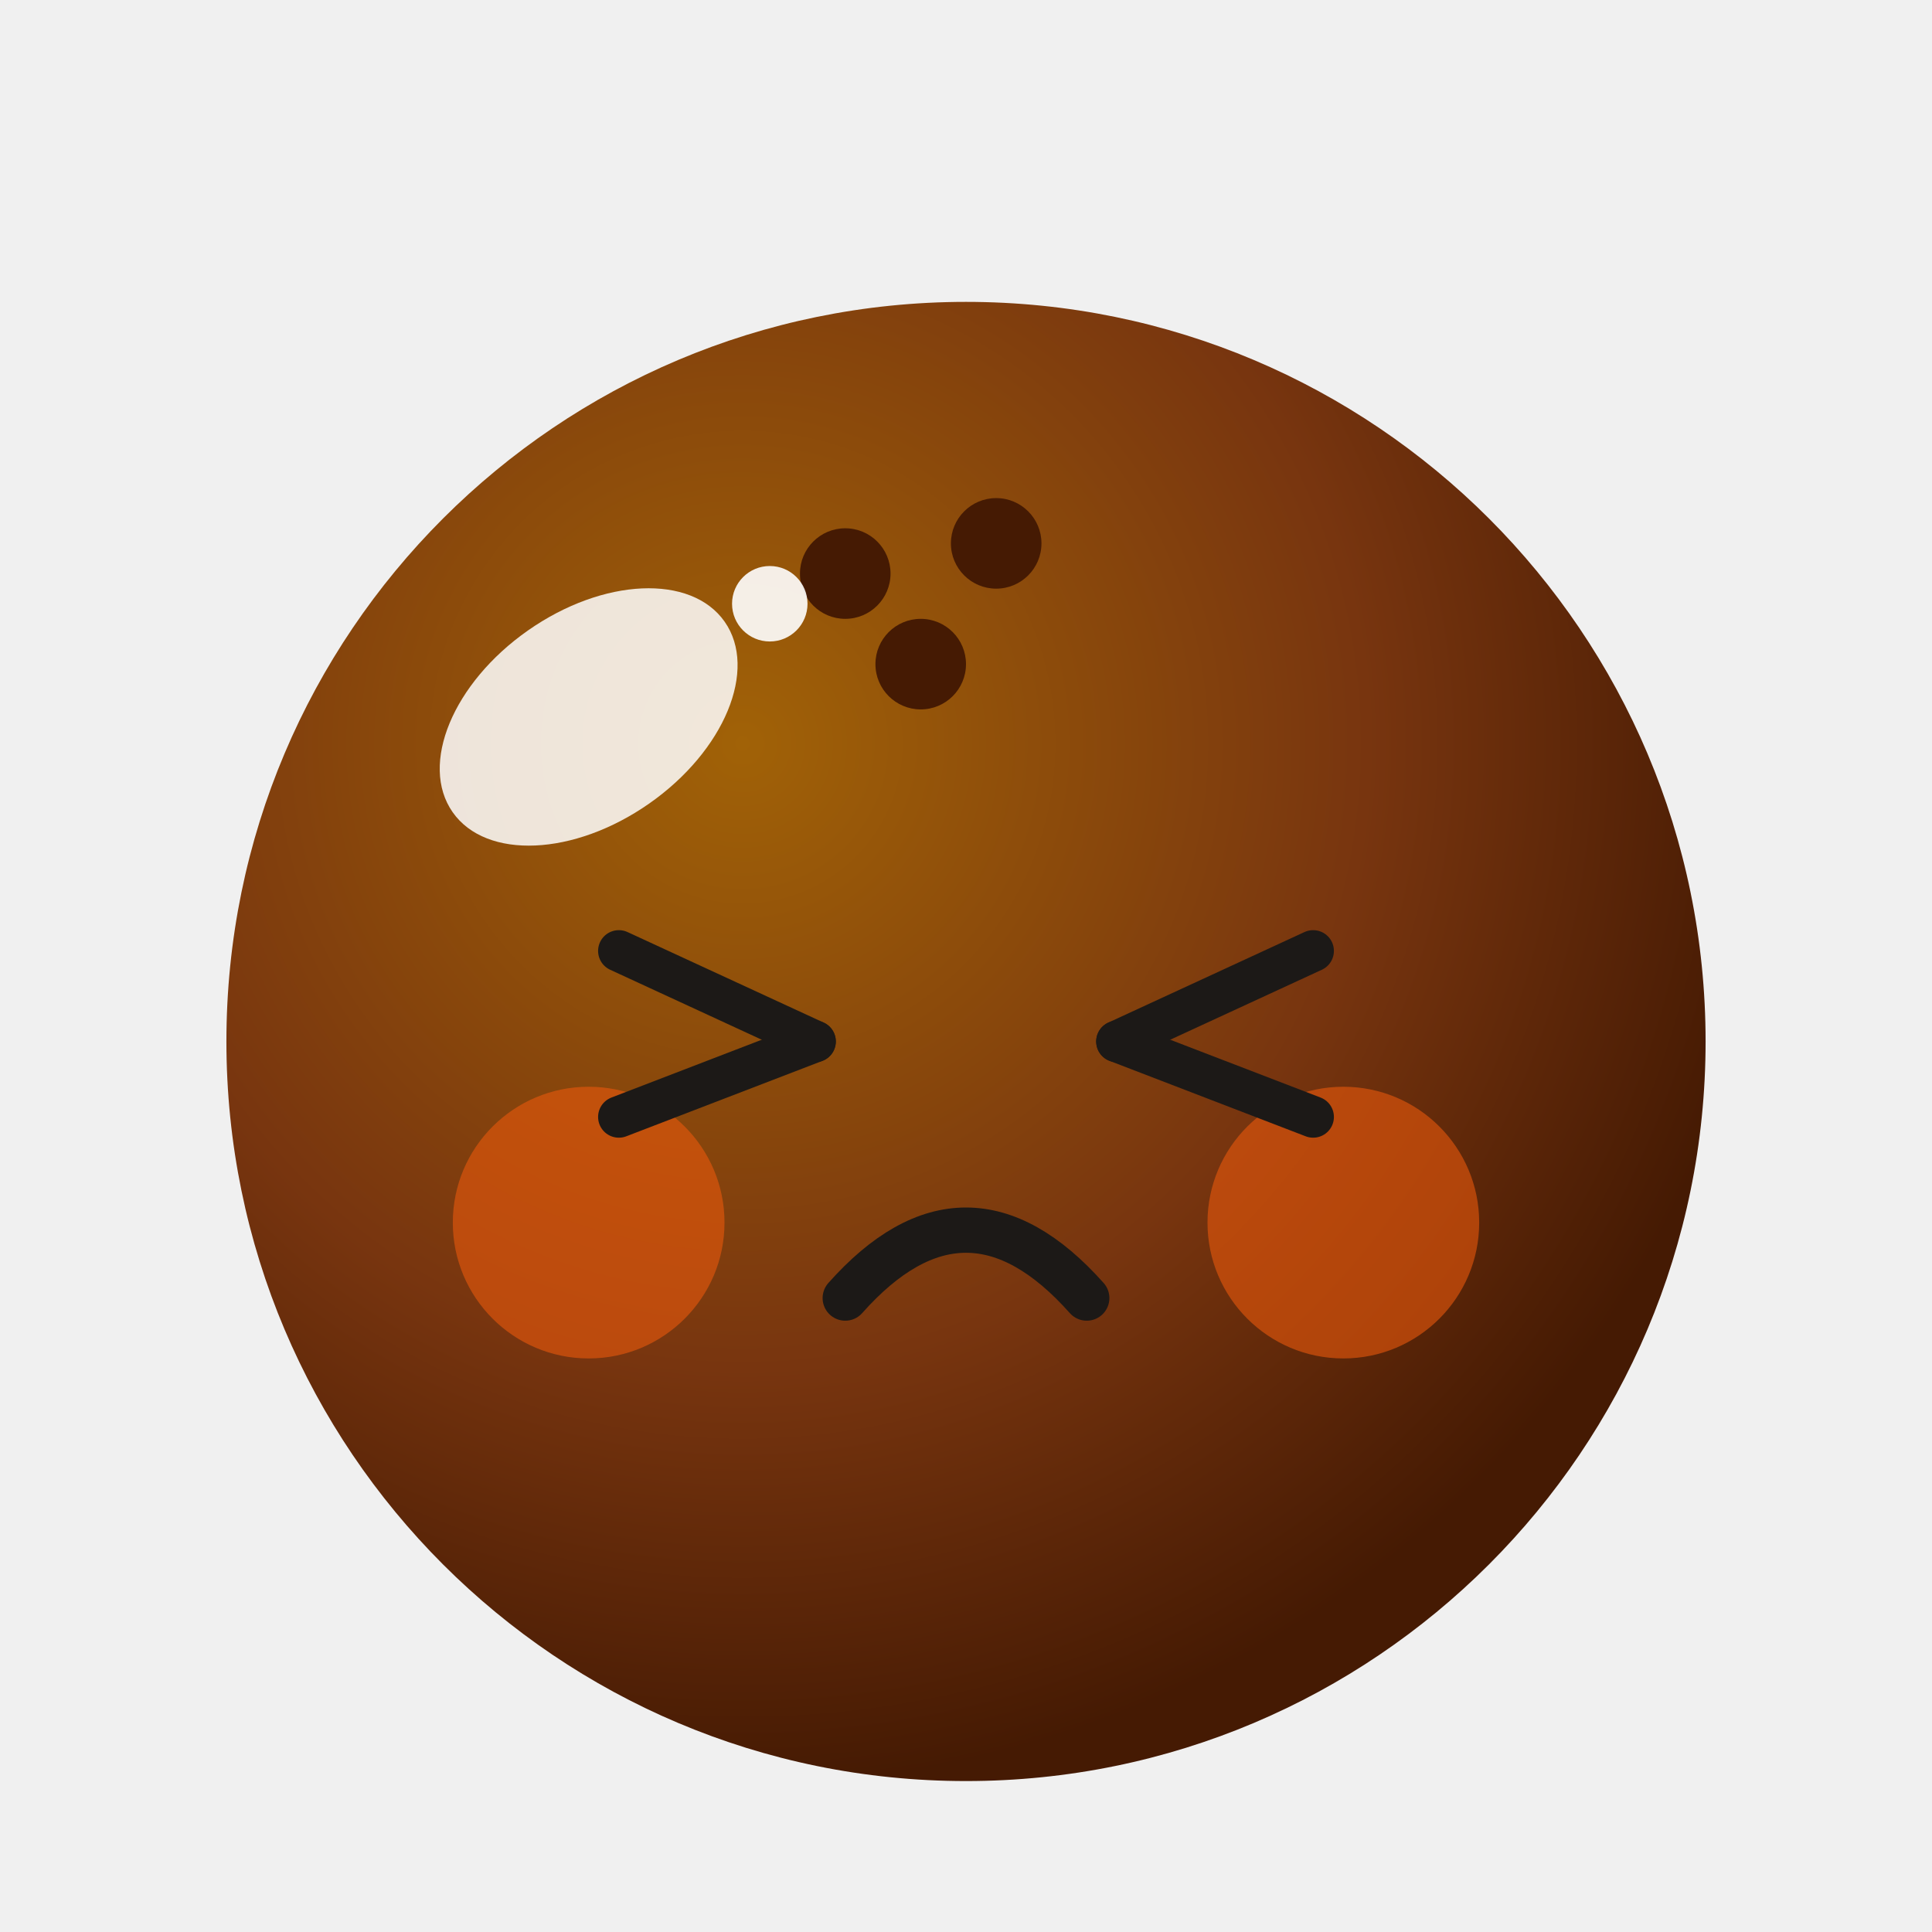
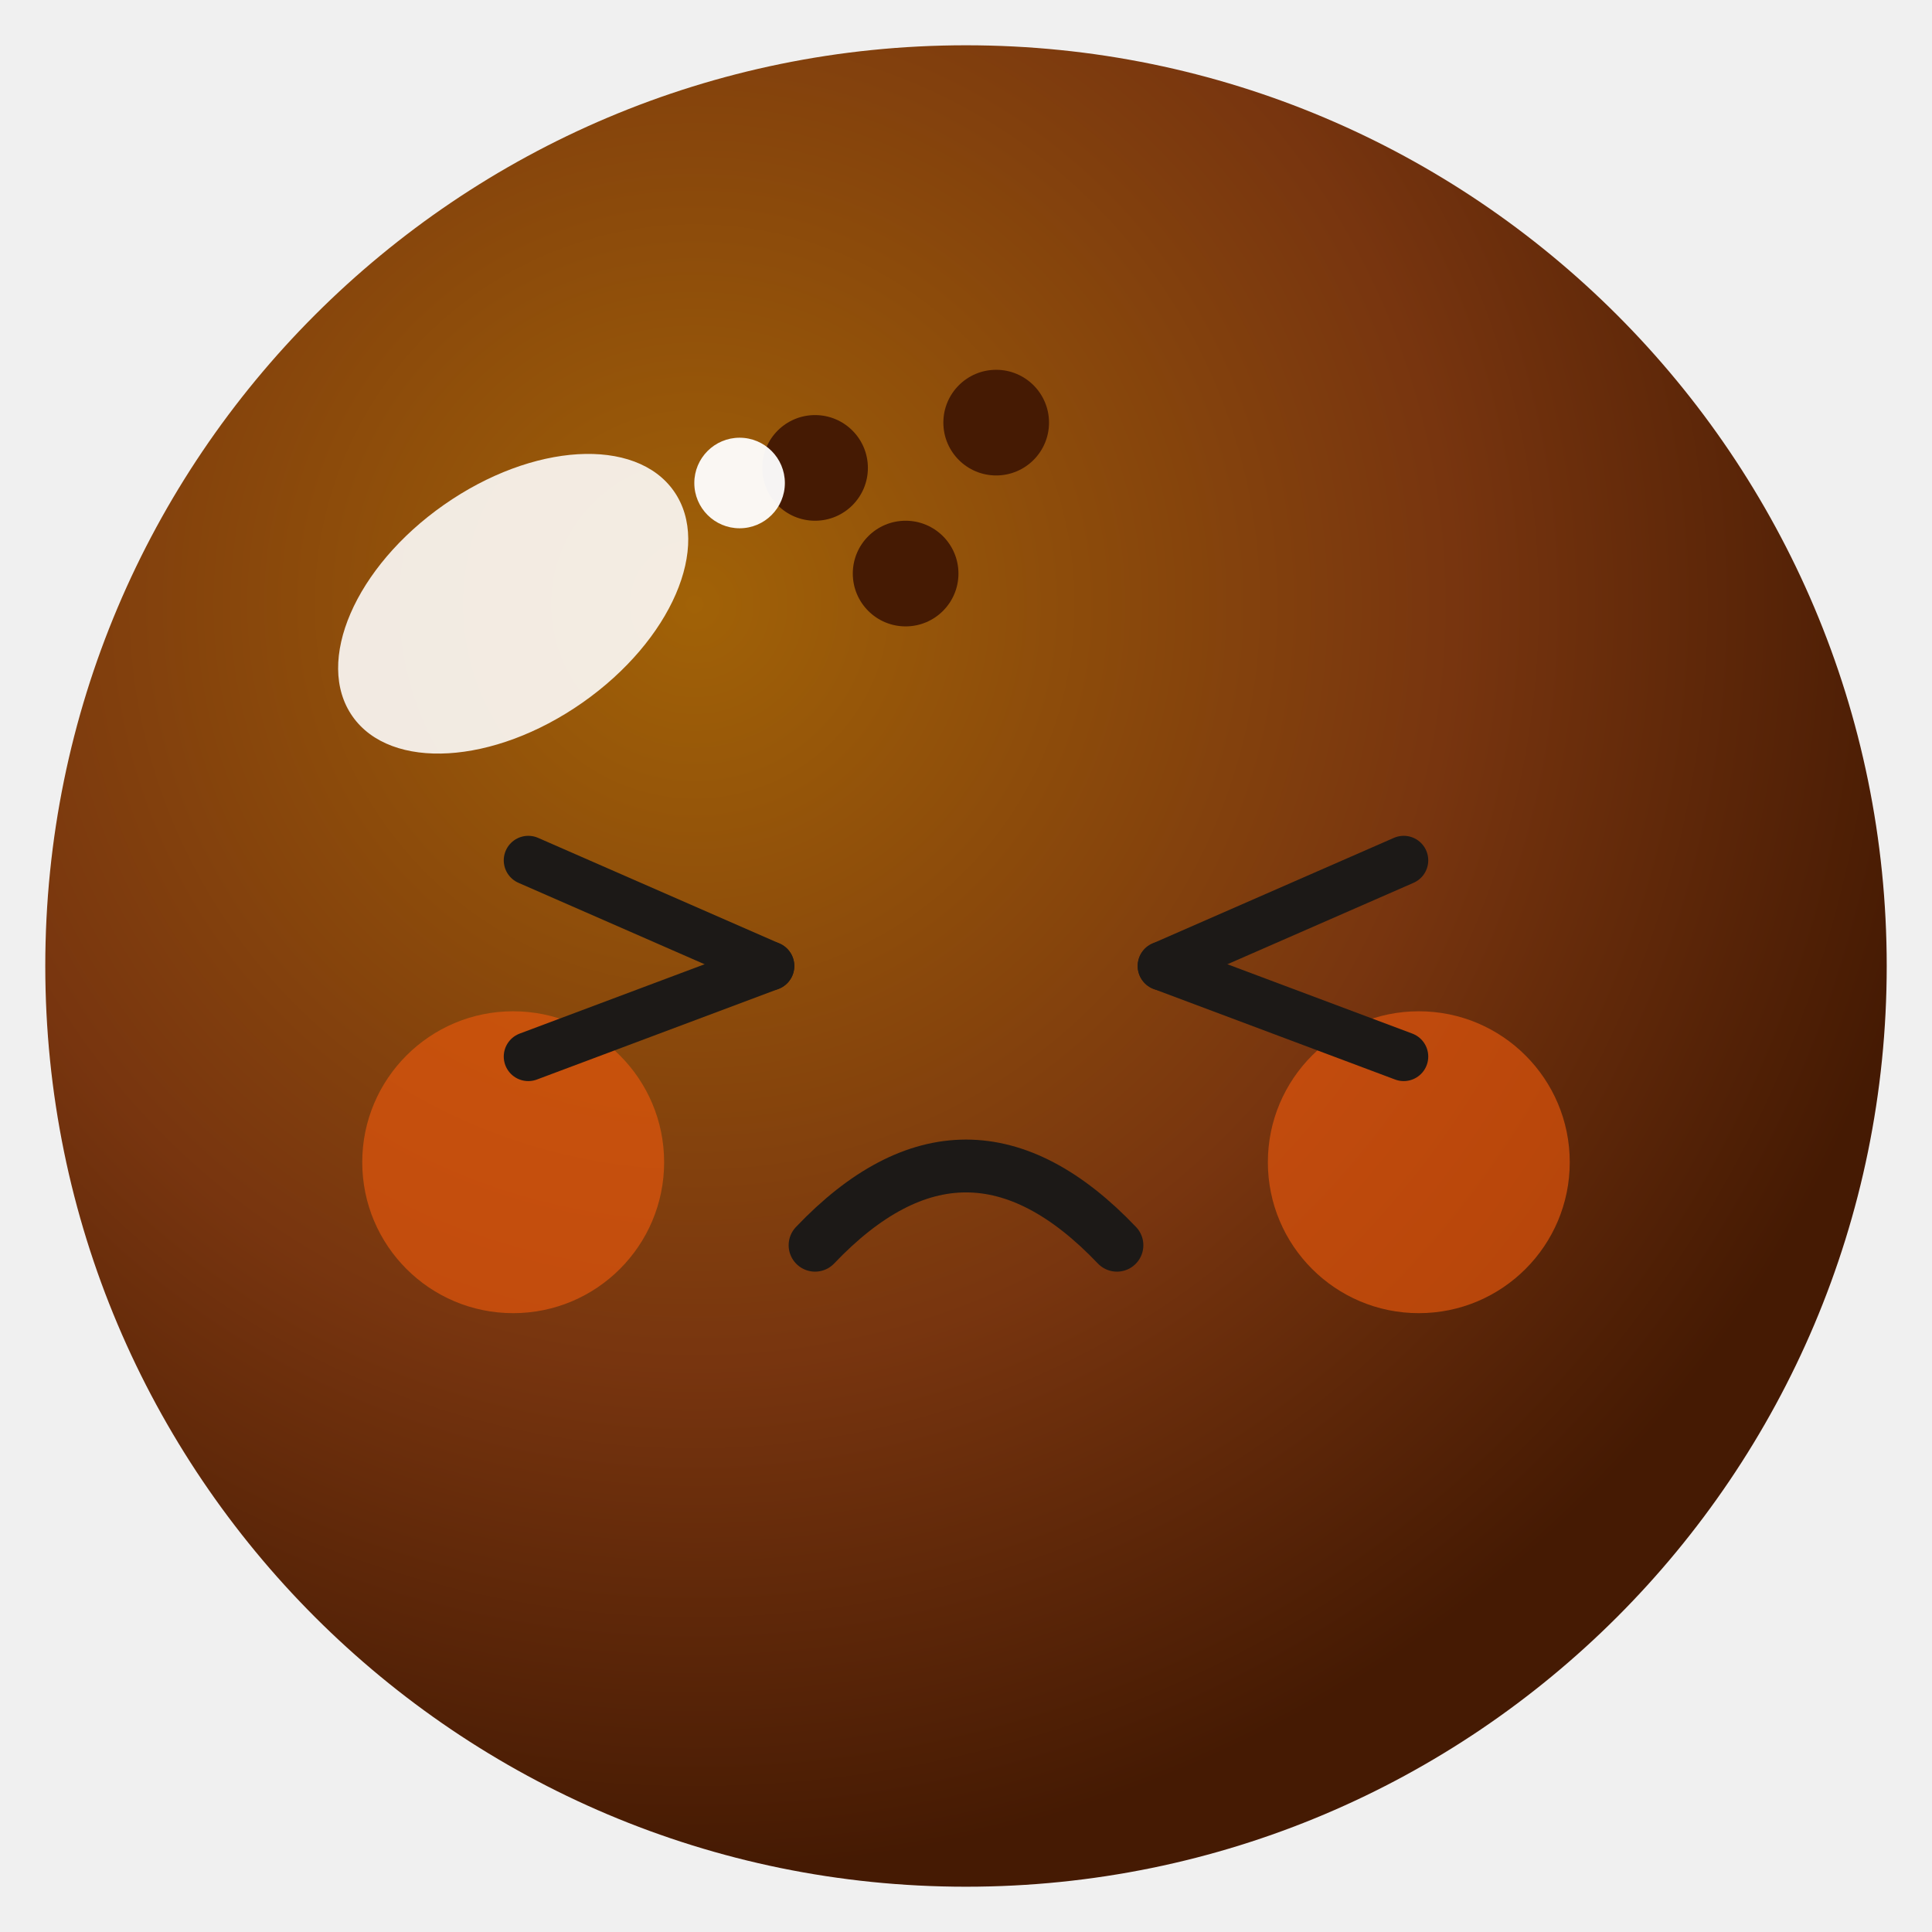
<svg xmlns="http://www.w3.org/2000/svg" viewBox="0 0 256 256" width="256" height="256">
  <defs>
    <radialGradient id="cocoGrad" cx="35%" cy="30%" r="70%">
      <stop offset="0%" stop-color="#a16207" />
      <stop offset="60%" stop-color="#78350f" />
      <stop offset="100%" stop-color="#451a03" />
    </radialGradient>
  </defs>
-   <circle cx="128" cy="138" r="98" fill="url(#cocoGrad)" />
-   <circle cx="112" cy="76" r="6" fill="#451a03" />
-   <circle cx="132" cy="72" r="6" fill="#451a03" />
-   <circle cx="122" cy="88" r="6" fill="#451a03" />
-   <ellipse cx="78" cy="95" rx="22" ry="14" fill="#ffffff" opacity="0.85" transform="rotate(-35 78 95)" />
-   <circle cx="102" cy="80" r="5" fill="#ffffff" opacity="0.9" />
-   <circle cx="78" cy="162" r="18" fill="#ea580c" opacity="0.6" />
-   <circle cx="178" cy="162" r="18" fill="#ea580c" opacity="0.6" />
-   <path d="M82,126 L108,138" stroke="#1c1917" stroke-width="5.5" stroke-linecap="round" />
-   <path d="M82,148 L108,138" stroke="#1c1917" stroke-width="5.5" stroke-linecap="round" />
-   <path d="M174,126 L148,138" stroke="#1c1917" stroke-width="5.5" stroke-linecap="round" />
-   <path d="M174,148 L148,138" stroke="#1c1917" stroke-width="5.5" stroke-linecap="round" />
-   <path d="M112,172 Q128,154 144,172" fill="none" stroke="#1c1917" stroke-width="6" stroke-linecap="round" />
+   <circle cx="128" cy="128" r="122" fill="url(#cocoGrad)" />
+   <circle cx="108" cy="62" r="7" fill="#451a03" />
+   <circle cx="132" cy="56" r="7" fill="#451a03" />
+   <circle cx="120" cy="76" r="7" fill="#451a03" />
+   <ellipse cx="68" cy="80" rx="26" ry="16" fill="#ffffff" opacity="0.88" transform="rotate(-35 68 80)" />
+   <circle cx="98" cy="64" r="6" fill="#ffffff" opacity="0.95" />
+   <circle cx="68" cy="154" r="20" fill="#ea580c" opacity="0.65" />
+   <circle cx="188" cy="154" r="20" fill="#ea580c" opacity="0.65" />
+   <path d="M70,114 L102,128" stroke="#1c1917" stroke-width="6.5" stroke-linecap="round" />
+   <path d="M70,140 L102,128" stroke="#1c1917" stroke-width="6.5" stroke-linecap="round" />
+   <path d="M186,114 L154,128" stroke="#1c1917" stroke-width="6.5" stroke-linecap="round" />
+   <path d="M186,140 L154,128" stroke="#1c1917" stroke-width="6.5" stroke-linecap="round" />
+   <path d="M108,165 Q128,144 148,165" fill="none" stroke="#1c1917" stroke-width="7" stroke-linecap="round" />
</svg>
